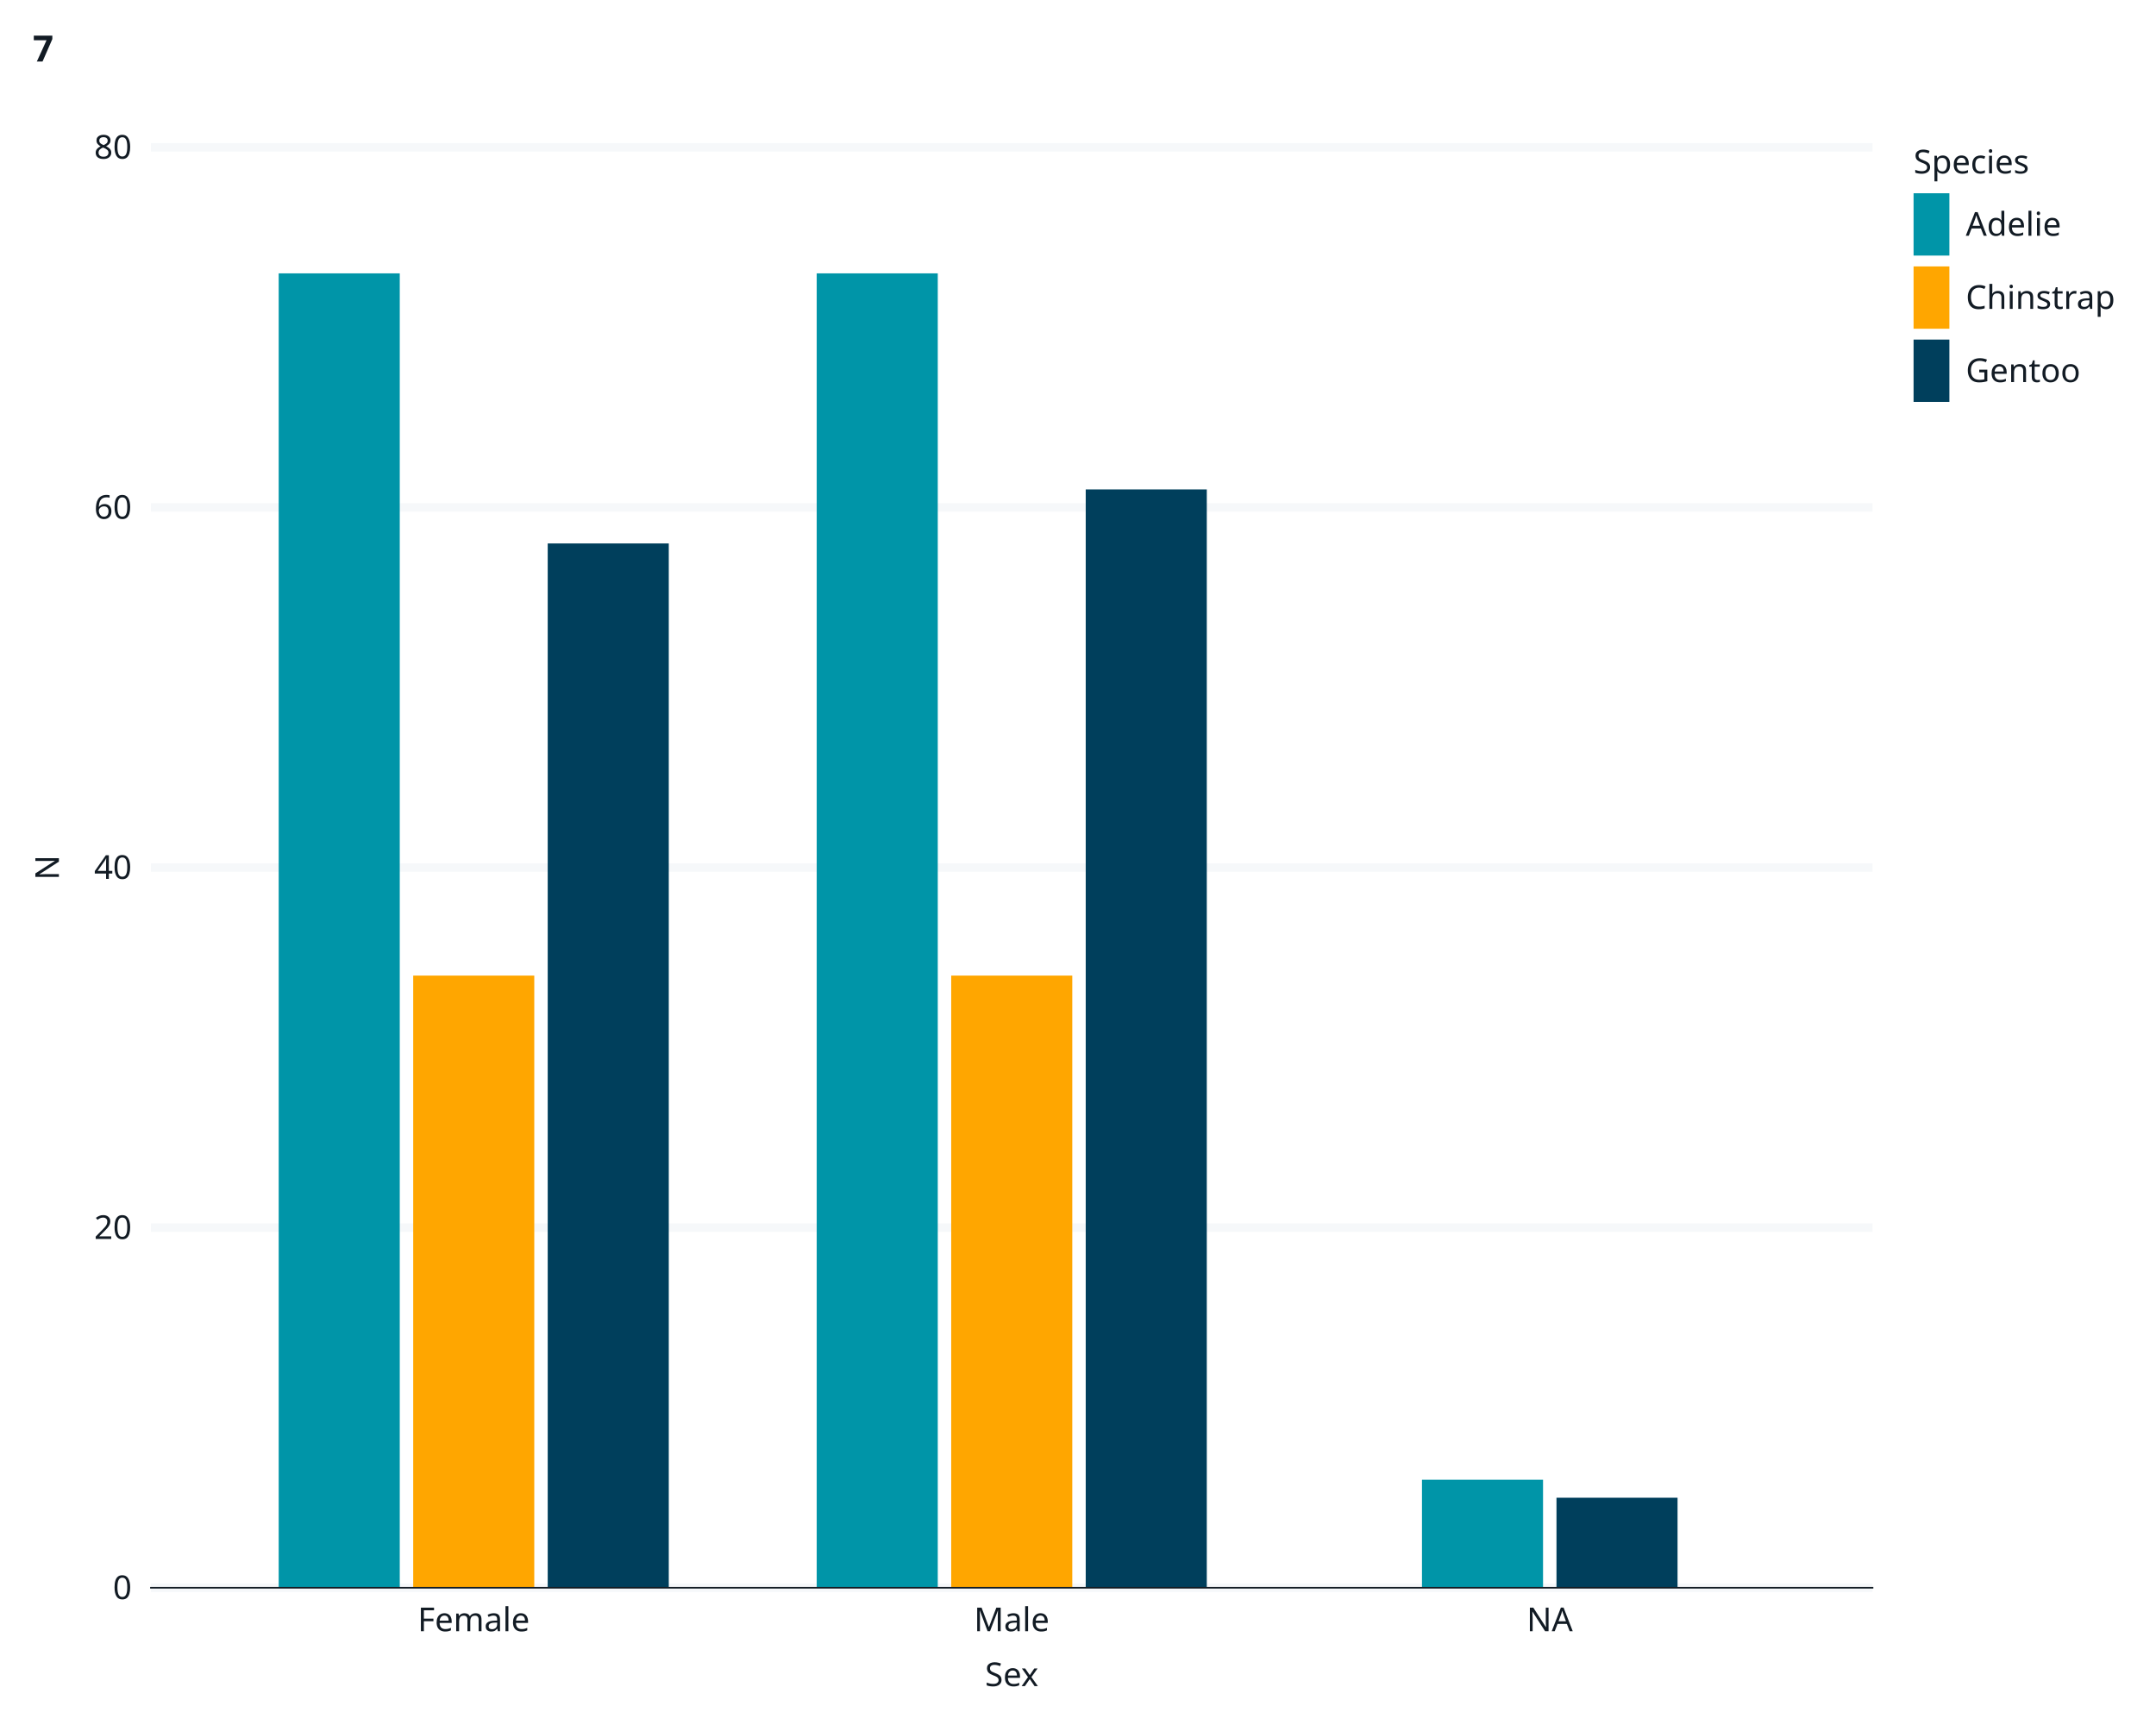
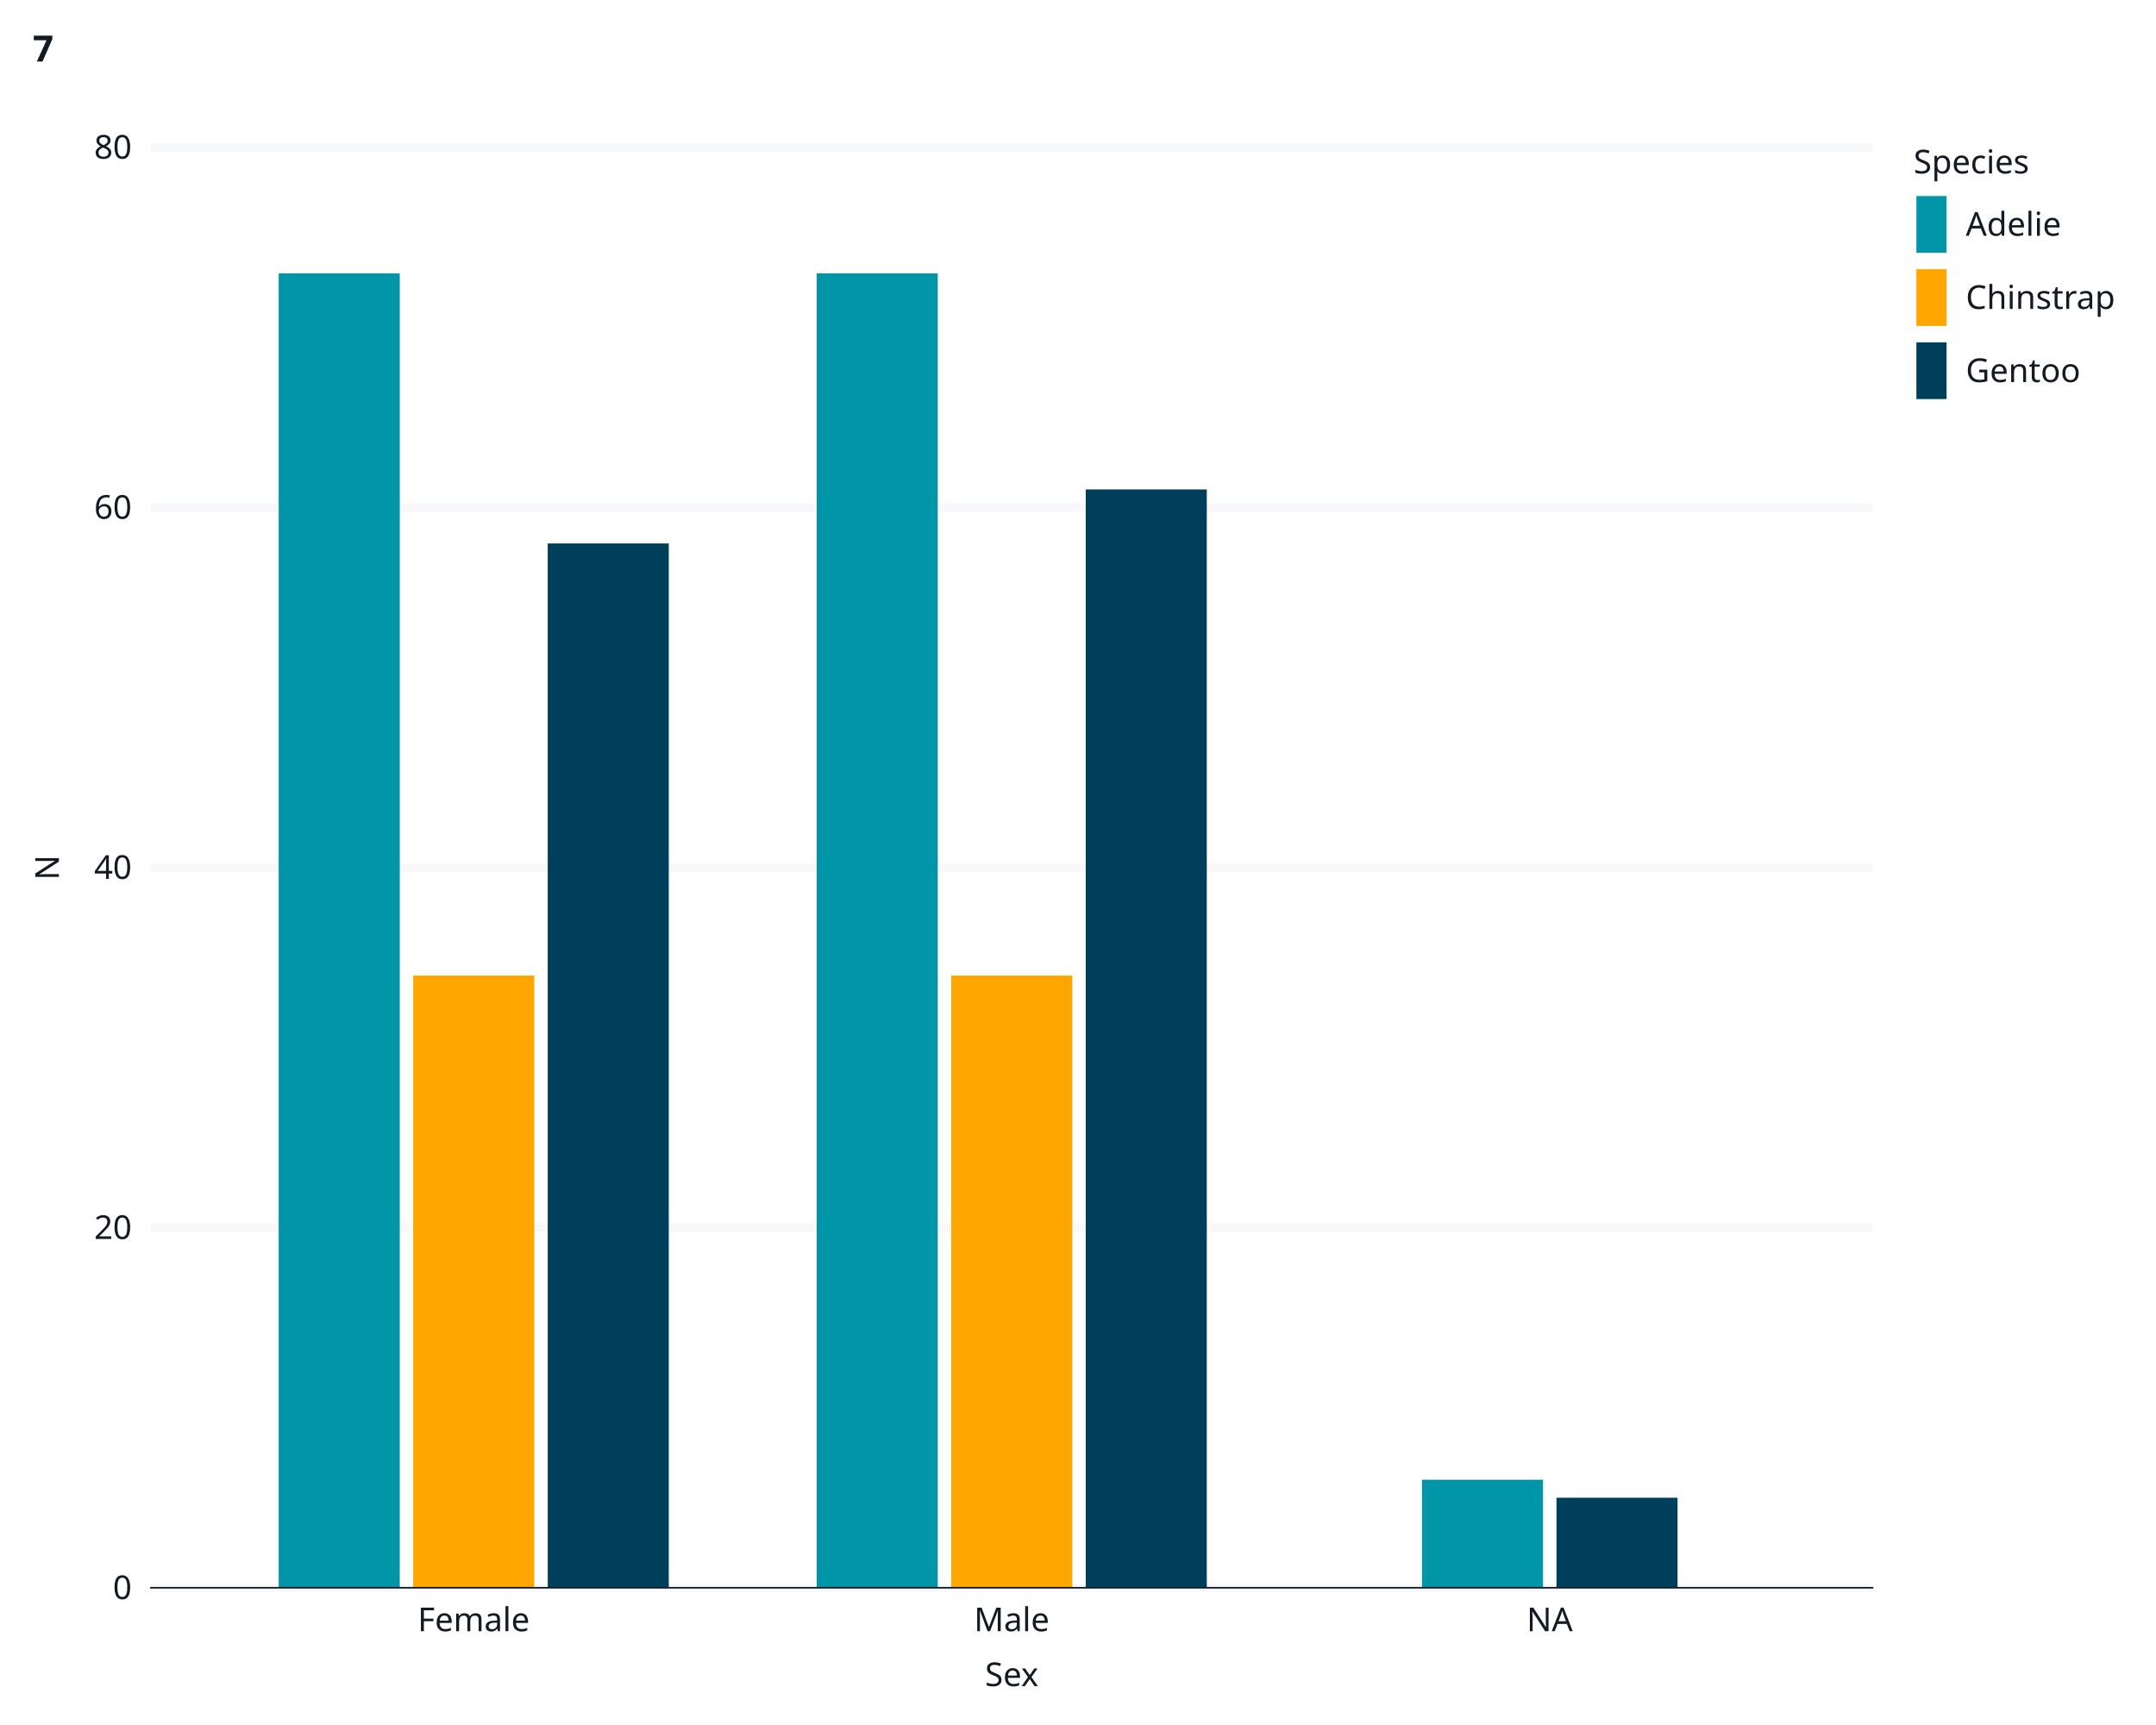
<svg xmlns="http://www.w3.org/2000/svg" class="svglite" data-engine-version="2.0" width="720.00pt" height="576.00pt" viewBox="0 0 720.00 576.00">
  <defs>
    <style type="text/css">
    .svglite line, .svglite polyline, .svglite polygon, .svglite path, .svglite rect, .svglite circle {
      fill: none;
      stroke: #000000;
      stroke-linecap: round;
      stroke-linejoin: round;
      stroke-miterlimit: 10.00;
    }
  </style>
  </defs>
  <rect width="100%" height="100%" style="stroke: none; fill: #FFFFFF;" />
  <defs>
    <clipPath id="cpMC4wMHw3MjAuMDB8MC4wMHw1NzYuMDA=">
      <rect x="0.00" y="0.00" width="720.00" height="576.00" />
    </clipPath>
  </defs>
  <g clip-path="url(#cpMC4wMHw3MjAuMDB8MC4wMHw1NzYuMDA=)">
    <rect x="0" y="0.00" width="720.00" height="576.00" style="stroke-width: 1.07; stroke: #FFFFFF; fill: #FFFFFF;" />
    <rect x="50.40" y="49.20" width="574.94" height="480.98" style="stroke-width: 1.07; stroke: #FFFFFF; fill: #FFFFFF;" />
    <polyline points="50.40,530.17 625.34,530.17 " style="stroke-width: 2.84; stroke: #F6F8FA; stroke-linecap: butt;" />
    <polyline points="50.40,409.93 625.34,409.93 " style="stroke-width: 2.84; stroke: #F6F8FA; stroke-linecap: butt;" />
    <polyline points="50.40,289.68 625.34,289.68 " style="stroke-width: 2.84; stroke: #F6F8FA; stroke-linecap: butt;" />
    <polyline points="50.40,169.44 625.34,169.44 " style="stroke-width: 2.84; stroke: #F6F8FA; stroke-linecap: butt;" />
    <polyline points="50.40,49.20 625.34,49.20 " style="stroke-width: 2.84; stroke: #F6F8FA; stroke-linecap: butt;" />
    <polyline points="158.20,530.17 158.20,49.20 " style="stroke-width: 2.84; stroke: none; stroke-linecap: butt;" />
    <polyline points="337.87,530.17 337.87,49.20 " style="stroke-width: 2.84; stroke: none; stroke-linecap: butt;" />
    <polyline points="517.54,530.17 517.54,49.20 " style="stroke-width: 2.84; stroke: none; stroke-linecap: butt;" />
-     <rect x="93.07" y="91.28" width="40.43" height="438.89" style="stroke-width: 0.00; stroke: #0095A8; stroke-linecap: butt; stroke-linejoin: miter; fill: #0095A8;" />
-     <rect x="137.99" y="325.76" width="40.43" height="204.42" style="stroke-width: 0.00; stroke: #FFA600; stroke-linecap: butt; stroke-linejoin: miter; fill: #FFA600;" />
-     <rect x="182.91" y="181.46" width="40.43" height="348.71" style="stroke-width: 0.00; stroke: #003F5C; stroke-linecap: butt; stroke-linejoin: miter; fill: #003F5C;" />
-     <rect x="272.74" y="91.28" width="40.43" height="438.89" style="stroke-width: 0.00; stroke: #0095A8; stroke-linecap: butt; stroke-linejoin: miter; fill: #0095A8;" />
-     <rect x="317.66" y="325.76" width="40.43" height="204.42" style="stroke-width: 0.00; stroke: #FFA600; stroke-linecap: butt; stroke-linejoin: miter; fill: #FFA600;" />
-     <rect x="362.58" y="163.43" width="40.43" height="366.75" style="stroke-width: 0.00; stroke: #003F5C; stroke-linecap: butt; stroke-linejoin: miter; fill: #003F5C;" />
-     <rect x="474.87" y="494.10" width="40.43" height="36.07" style="stroke-width: 0.00; stroke: #0095A8; stroke-linecap: butt; stroke-linejoin: miter; fill: #0095A8;" />
-     <rect x="519.79" y="500.11" width="40.43" height="30.06" style="stroke-width: 0.00; stroke: #003F5C; stroke-linecap: butt; stroke-linejoin: miter; fill: #003F5C;" />
+     <rect x="93.07" y="91.28" width="40.43" height="438.89" style="stroke-width: 1.41; stroke: none; stroke-linecap: butt; stroke-linejoin: miter; fill: #0095A8;" />
+     <rect x="137.99" y="325.76" width="40.43" height="204.42" style="stroke-width: 1.41; stroke: none; stroke-linecap: butt; stroke-linejoin: miter; fill: #FFA600;" />
+     <rect x="182.91" y="181.46" width="40.43" height="348.71" style="stroke-width: 1.41; stroke: none; stroke-linecap: butt; stroke-linejoin: miter; fill: #003F5C;" />
+     <rect x="272.74" y="91.28" width="40.43" height="438.89" style="stroke-width: 1.41; stroke: none; stroke-linecap: butt; stroke-linejoin: miter; fill: #0095A8;" />
+     <rect x="317.66" y="325.76" width="40.43" height="204.42" style="stroke-width: 1.41; stroke: none; stroke-linecap: butt; stroke-linejoin: miter; fill: #FFA600;" />
+     <rect x="362.58" y="163.43" width="40.43" height="366.75" style="stroke-width: 1.41; stroke: none; stroke-linecap: butt; stroke-linejoin: miter; fill: #003F5C;" />
+     <rect x="474.87" y="494.10" width="40.43" height="36.07" style="stroke-width: 1.41; stroke: none; stroke-linecap: butt; stroke-linejoin: miter; fill: #0095A8;" />
+     <rect x="519.79" y="500.11" width="40.43" height="30.06" style="stroke-width: 1.41; stroke: none; stroke-linecap: butt; stroke-linejoin: miter; fill: #003F5C;" />
    <polyline points="50.40,530.17 50.40,49.20 " style="stroke-width: 0.53; stroke: none; stroke-linecap: square;" />
    <text x="44.01" y="533.96" text-anchor="end" style="font-size: 11.00px; fill: #121B24; font-family: sans;" textLength="6.12px" lengthAdjust="spacingAndGlyphs">0</text>
    <text x="44.01" y="413.71" text-anchor="end" style="font-size: 11.00px; fill: #121B24; font-family: sans;" textLength="12.24px" lengthAdjust="spacingAndGlyphs">20</text>
    <text x="44.01" y="293.47" text-anchor="end" style="font-size: 11.00px; fill: #121B24; font-family: sans;" textLength="12.24px" lengthAdjust="spacingAndGlyphs">40</text>
    <text x="44.01" y="173.23" text-anchor="end" style="font-size: 11.00px; fill: #121B24; font-family: sans;" textLength="12.24px" lengthAdjust="spacingAndGlyphs">60</text>
    <text x="44.01" y="52.98" text-anchor="end" style="font-size: 11.00px; fill: #121B24; font-family: sans;" textLength="12.24px" lengthAdjust="spacingAndGlyphs">80</text>
    <polyline points="46.75,530.17 50.40,530.17 " style="stroke-width: 0.53; stroke: none; stroke-linecap: butt;" />
    <polyline points="46.75,409.93 50.40,409.93 " style="stroke-width: 0.53; stroke: none; stroke-linecap: butt;" />
    <polyline points="46.75,289.68 50.40,289.68 " style="stroke-width: 0.53; stroke: none; stroke-linecap: butt;" />
    <polyline points="46.75,169.44 50.40,169.44 " style="stroke-width: 0.53; stroke: none; stroke-linecap: butt;" />
    <polyline points="46.75,49.20 50.40,49.20 " style="stroke-width: 0.53; stroke: none; stroke-linecap: butt;" />
    <polyline points="50.40,530.17 625.34,530.17 " style="stroke-width: 0.53; stroke: #121B24; stroke-linecap: square;" />
    <polyline points="158.20,533.83 158.20,530.17 " style="stroke-width: 0.53; stroke: none; stroke-linecap: butt;" />
    <polyline points="337.87,533.83 337.87,530.17 " style="stroke-width: 0.53; stroke: none; stroke-linecap: butt;" />
    <polyline points="517.54,533.83 517.54,530.17 " style="stroke-width: 0.53; stroke: none; stroke-linecap: butt;" />
    <text x="158.20" y="544.68" text-anchor="middle" style="font-size: 11.00px; fill: #121B24; font-family: sans;" textLength="36.68px" lengthAdjust="spacingAndGlyphs">Female</text>
    <text x="337.87" y="544.68" text-anchor="middle" style="font-size: 11.00px; fill: #121B24; font-family: sans;" textLength="23.85px" lengthAdjust="spacingAndGlyphs">Male</text>
    <text x="517.54" y="544.68" text-anchor="middle" style="font-size: 11.00px; fill: #121B24; font-family: sans;" textLength="15.29px" lengthAdjust="spacingAndGlyphs">NA</text>
    <text x="337.87" y="563.02" text-anchor="middle" style="font-size: 11.00px; fill: #121B24; font-family: sans;" textLength="18.96px" lengthAdjust="spacingAndGlyphs">Sex</text>
    <text transform="translate(19.67,289.68) rotate(-90)" text-anchor="middle" style="font-size: 11.00px; fill: #121B24; font-family: sans;" textLength="7.95px" lengthAdjust="spacingAndGlyphs">N</text>
    <rect x="630.82" y="49.20" width="67.26" height="93.22" style="stroke-width: 1.07; stroke: #FFFFFF; fill: #FFFFFF;" />
    <text x="639.04" y="57.91" style="font-size: 11.00px; fill: #121B24; font-family: sans;" textLength="39.14px" lengthAdjust="spacingAndGlyphs">Species</text>
    <rect x="639.04" y="64.53" width="11.96" height="20.81" style="stroke-width: 1.07; stroke: #FFFFFF; fill: #FFFFFF;" />
-     <rect x="639.04" y="64.53" width="11.96" height="20.81" style="stroke-width: 0.00; stroke: #0095A8; stroke-linecap: butt; stroke-linejoin: miter; fill: #0095A8;" />
+     <rect x="639.98" y="65.46" width="10.08" height="18.94" style="stroke-width: 1.41; stroke: none; stroke-linecap: butt; stroke-linejoin: miter; fill: #0095A8;" />
    <rect x="639.04" y="88.96" width="11.96" height="20.81" style="stroke-width: 1.07; stroke: #FFFFFF; fill: #FFFFFF;" />
-     <rect x="639.04" y="88.96" width="11.96" height="20.81" style="stroke-width: 0.00; stroke: #FFA600; stroke-linecap: butt; stroke-linejoin: miter; fill: #FFA600;" />
+     <rect x="639.98" y="89.89" width="10.08" height="18.94" style="stroke-width: 1.41; stroke: none; stroke-linecap: butt; stroke-linejoin: miter; fill: #FFA600;" />
    <rect x="639.04" y="113.39" width="11.96" height="20.81" style="stroke-width: 1.07; stroke: #FFFFFF; fill: #FFFFFF;" />
-     <rect x="639.04" y="113.39" width="11.96" height="20.81" style="stroke-width: 0.00; stroke: #003F5C; stroke-linecap: butt; stroke-linejoin: miter; fill: #003F5C;" />
+     <rect x="639.98" y="114.32" width="10.08" height="18.94" style="stroke-width: 1.41; stroke: none; stroke-linecap: butt; stroke-linejoin: miter; fill: #003F5C;" />
    <text x="656.48" y="78.72" style="font-size: 11.00px; fill: #121B24; font-family: sans;" textLength="30.58px" lengthAdjust="spacingAndGlyphs">Adelie</text>
    <text x="656.48" y="103.15" style="font-size: 11.00px; fill: #121B24; font-family: sans;" textLength="47.08px" lengthAdjust="spacingAndGlyphs">Chinstrap</text>
    <text x="656.48" y="127.58" style="font-size: 11.00px; fill: #121B24; font-family: sans;" textLength="36.09px" lengthAdjust="spacingAndGlyphs">Gentoo</text>
    <text x="10.96" y="20.54" style="font-size: 12.10px; font-weight: bold; fill: #121B24; font-family: sans;" textLength="6.73px" lengthAdjust="spacingAndGlyphs">7</text>
  </g>
</svg>
